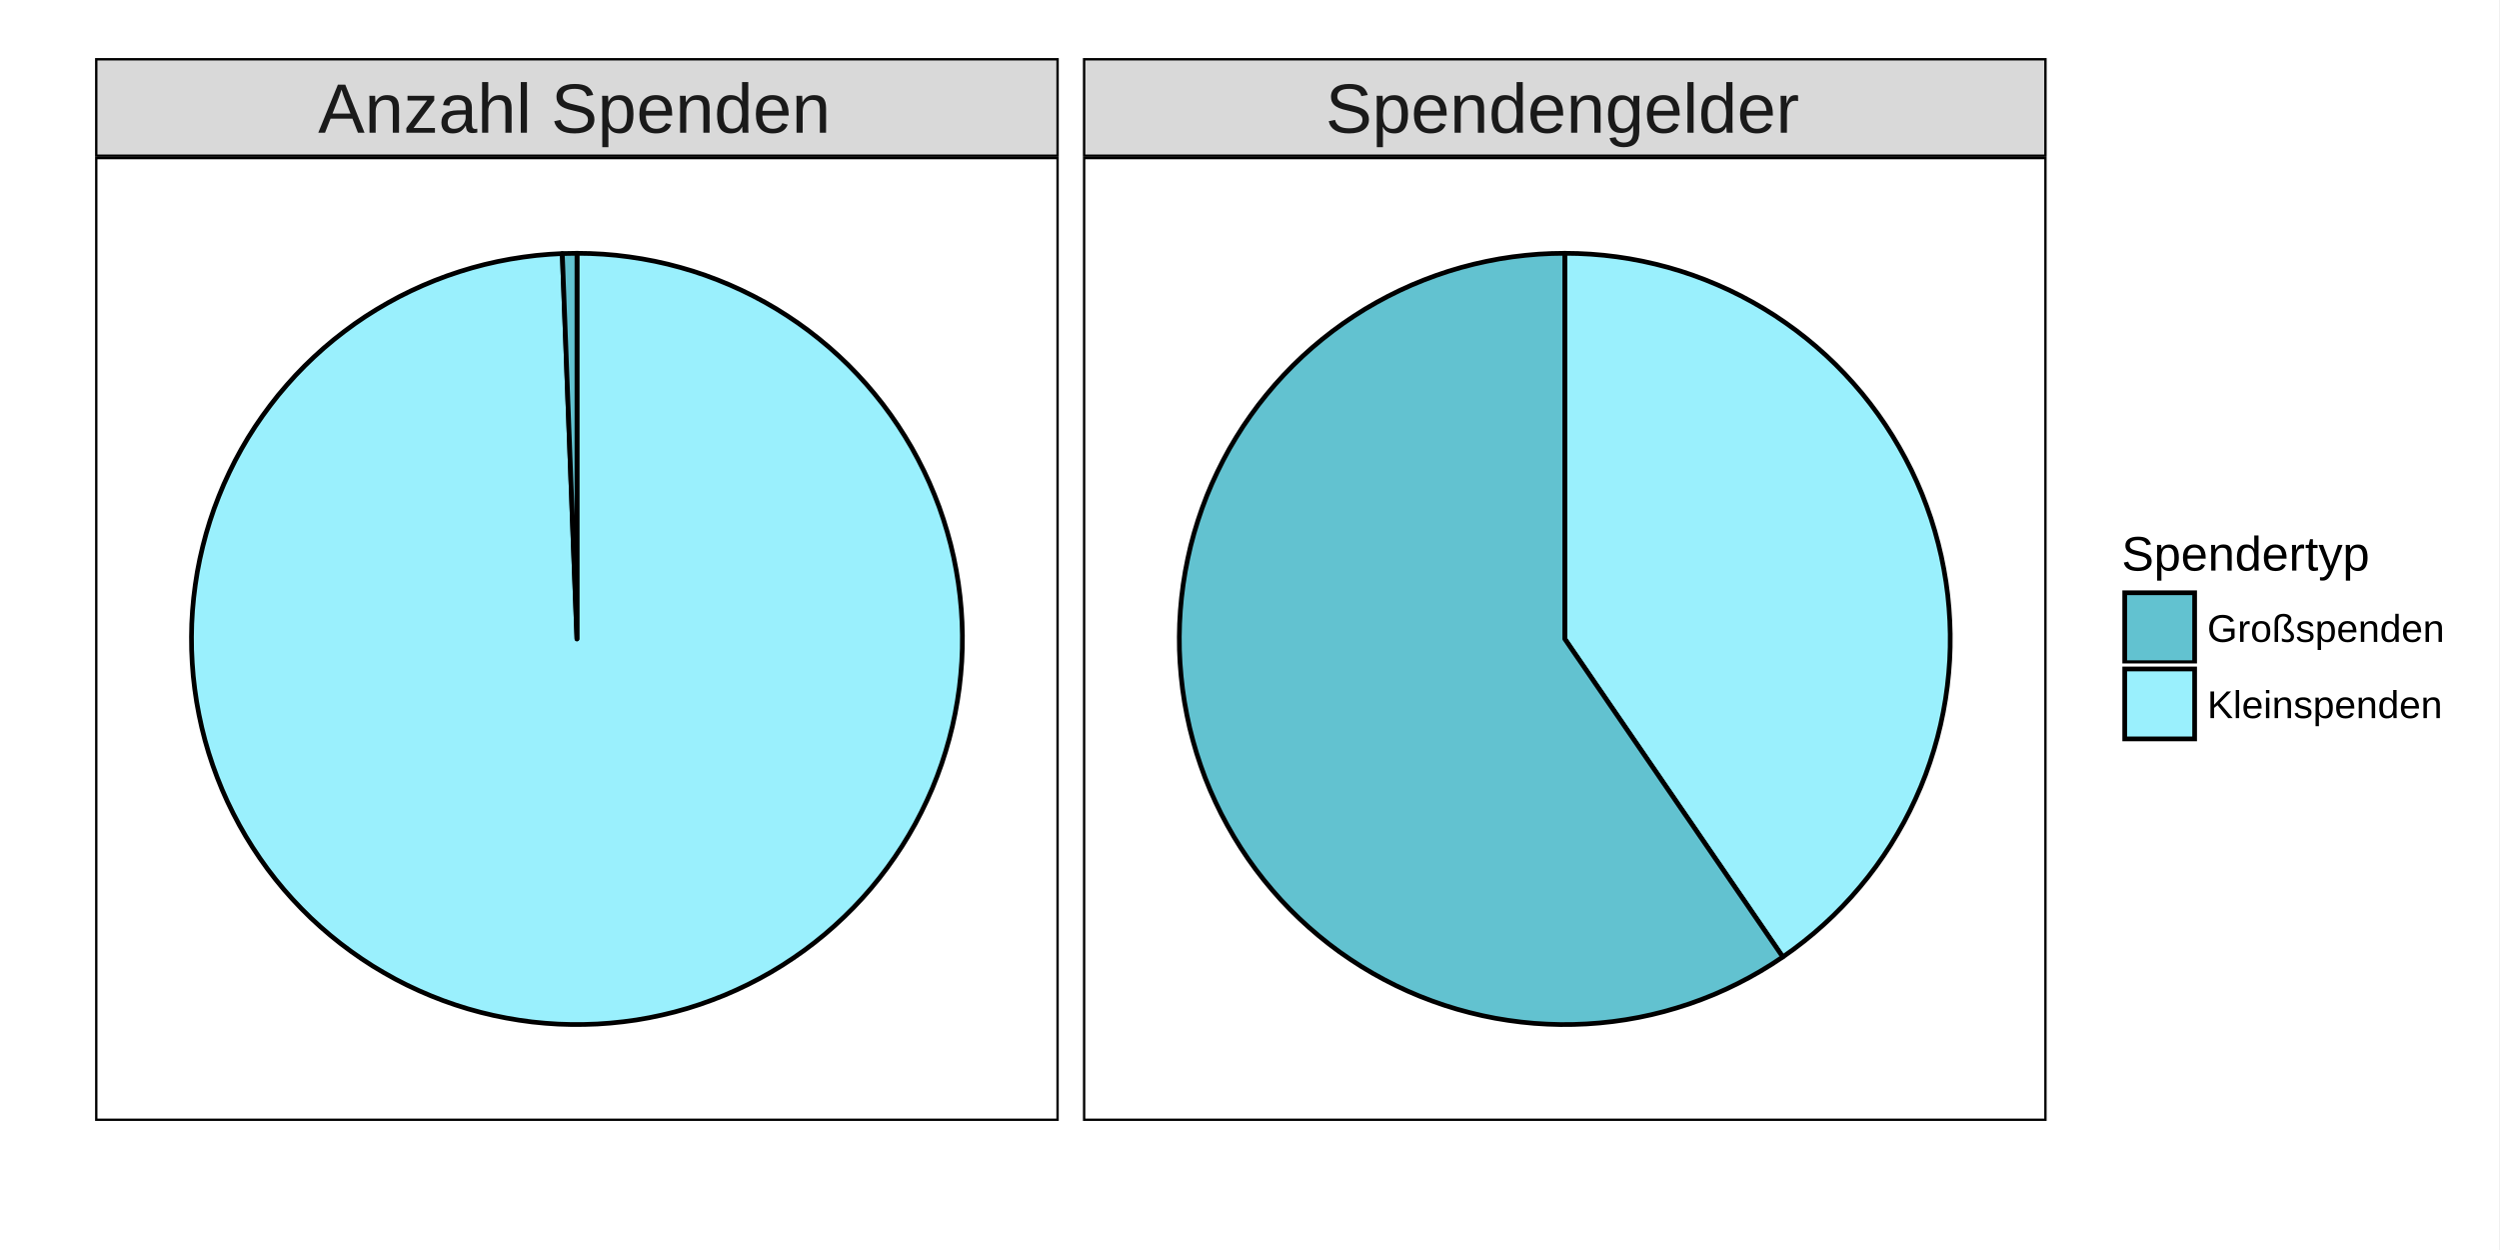
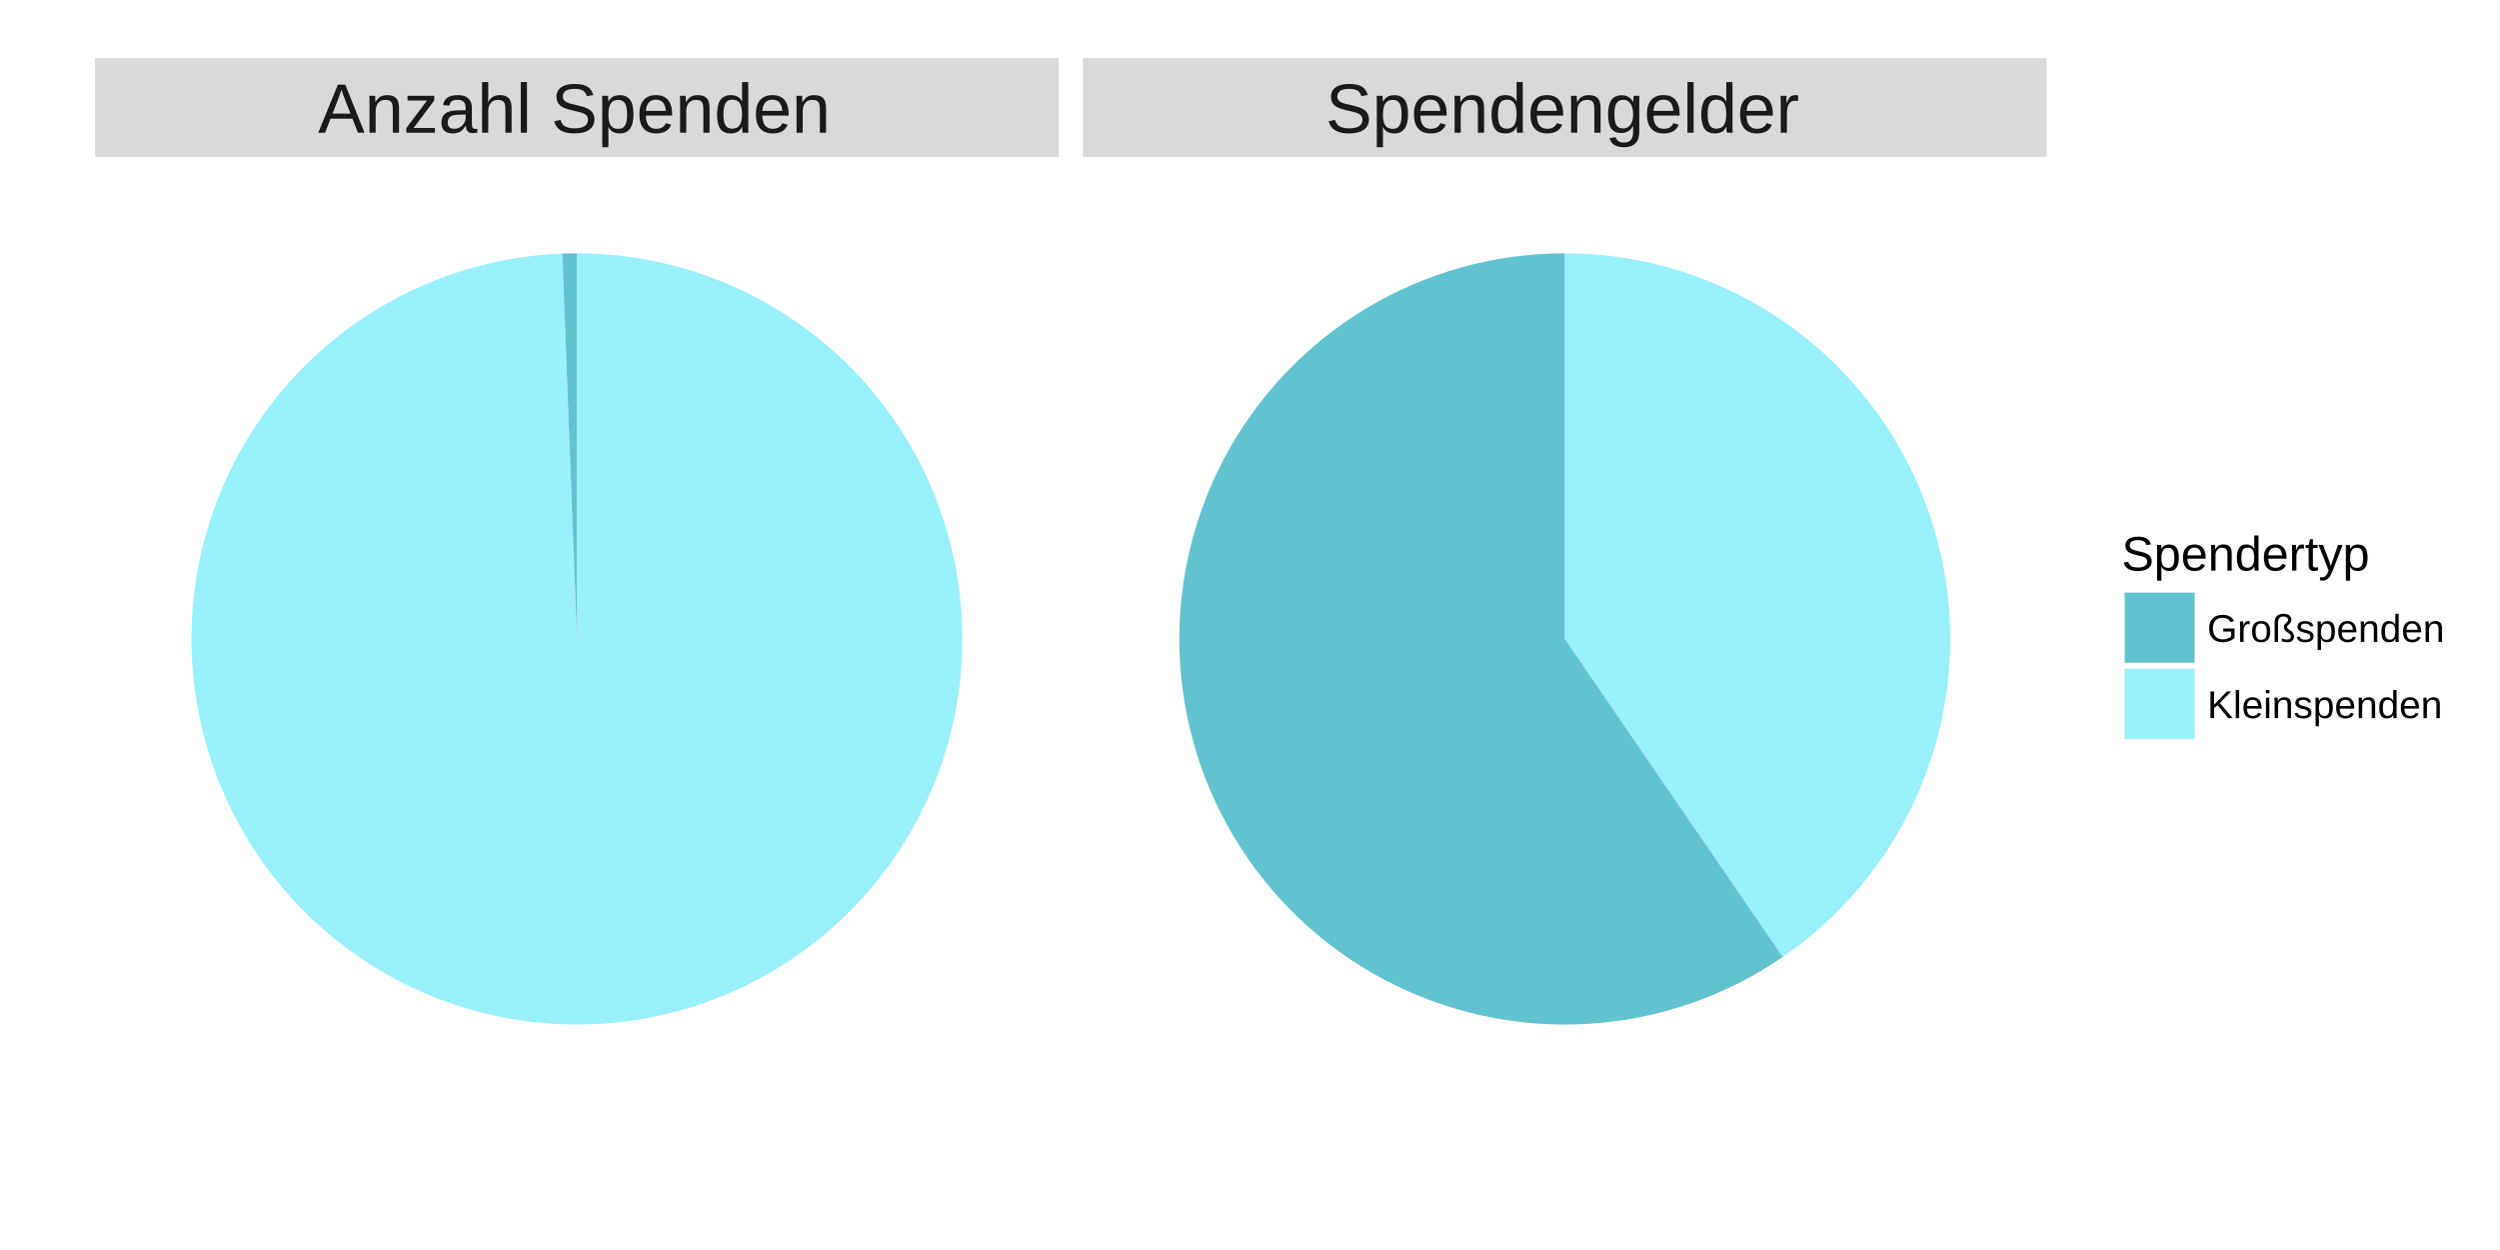
<svg xmlns="http://www.w3.org/2000/svg" viewBox="0 0 566.93 283.46">
  <defs>
    <style type="text/css">
    line, polyline, path, rect, circle {
      fill: none;
      stroke: #000000;
      stroke-linecap: round;
      stroke-linejoin: round;
      stroke-miterlimit: 10.00;
    }
  </style>
  </defs>
  <rect width="100%" height="100%" style="stroke: none; fill: #FFFFFF;" />
  <defs>
    <clipPath id="cpMHw1NjYuOTI5fDI3NS43Nzd8Ny42ODgwNQ==">
      <rect x="0.00" y="7.69" width="566.93" height="268.09" />
    </clipPath>
  </defs>
  <rect x="0.00" y="7.69" width="566.93" height="268.09" style="stroke-width: 1.07; stroke: #FFFFFF; fill: #FFFFFF;" clip-path="url(#cpMHw1NjYuOTI5fDI3NS43Nzd8Ny42ODgwNQ==)" />
  <defs>
    <clipPath id="cpMHw1NjYuOTI5fDI4My40NjV8MA==">
      <rect x="0.00" y="0.00" width="566.93" height="283.46" />
    </clipPath>
  </defs>
  <defs>
    <clipPath id="cpMjEuNTczNnwyNDAuMTk3fDI1NC4yMDN8MzUuNTc5NQ==">
      <rect x="21.57" y="35.58" width="218.62" height="218.62" />
    </clipPath>
  </defs>
-   <rect x="21.57" y="35.58" width="218.62" height="218.62" style="stroke-width: 1.07; fill: #FFFFFF;" clip-path="url(#cpMjEuNTczNnwyNDAuMTk3fDI1NC4yMDN8MzUuNTc5NQ==)" />
-   <polyline points="130.89,144.89 130.77,141.88 130.66,138.86 130.54,135.85 130.43,132.84 130.31,129.82 130.20,126.81 130.08,123.80 129.97,120.78 129.85,117.77 129.74,114.76 129.63,111.74 129.51,108.73 129.40,105.72 129.28,102.70 129.17,99.69 129.05,96.68 128.94,93.66 128.82,90.65 128.71,87.64 128.59,84.62 128.48,81.61 128.37,78.60 128.25,75.58 128.14,72.57 128.02,69.56 127.91,66.54 127.79,63.53 127.68,60.52 127.56,57.50 124.60,57.67 121.64,57.93 118.70,58.30 115.77,58.76 112.85,59.32 109.96,59.98 107.09,60.74 104.25,61.60 101.44,62.55 98.66,63.60 95.92,64.74 93.22,65.97 90.56,67.29 87.95,68.71 85.39,70.21 82.88,71.79 80.43,73.46 78.04,75.22 75.70,77.05 73.43,78.96 71.23,80.95 69.09,83.01 67.03,85.14 65.04,87.35 63.12,89.61 61.29,91.95 59.53,94.34 57.85,96.79 56.26,99.29 54.76,101.85 53.34,104.46 52.02,107.12 50.78,109.81 49.64,112.55 48.58,115.33 47.63,118.14 46.77,120.98 46.01,123.85 45.34,126.74 44.77,129.65 44.31,132.58 43.94,135.53 43.67,138.48 43.50,141.45 43.44,144.41 43.47,147.38 43.61,150.35 43.84,153.31 44.18,156.26 44.61,159.19 45.15,162.11 45.78,165.01 46.51,167.89 47.34,170.74 48.27,173.56 49.29,176.34 50.40,179.09 51.61,181.81 52.91,184.47 54.30,187.10 55.77,189.67 57.34,192.20 58.98,194.66 60.71,197.08 62.52,199.43 64.41,201.72 66.38,203.94 68.42,206.09 70.53,208.18 72.72,210.19 74.97,212.13 77.28,213.98 79.66,215.76 82.09,217.46 84.58,219.08 87.13,220.60 89.72,222.05 92.36,223.40 95.05,224.66 97.78,225.83 100.54,226.91 103.34,227.89 106.17,228.78 109.04,229.57 111.92,230.26 114.83,230.85 117.76,231.35 120.70,231.75 123.65,232.04 126.61,232.24 129.58,232.33 132.55,232.32 135.51,232.22 138.47,232.01 141.43,231.70 144.37,231.30 147.29,230.79 150.19,230.18 153.08,229.48 155.94,228.68 158.76,227.78 161.56,226.78 164.32,225.70 167.05,224.51 169.73,223.24 172.36,221.88 174.95,220.43 177.49,218.89 179.97,217.26 182.40,215.56 184.77,213.77 187.08,211.90 189.32,209.95 191.49,207.93 193.60,205.84 195.63,203.68 197.59,201.45 199.47,199.15 201.27,196.79 202.99,194.37 204.63,191.90 206.18,189.37 207.65,186.79 209.02,184.16 210.31,181.48 211.51,178.77 212.61,176.01 213.62,173.22 214.53,170.40 215.35,167.54 216.07,164.67 216.69,161.76 217.21,158.84 217.64,155.90 217.96,152.95 218.19,149.99 218.31,147.03 218.33,144.06 218.25,141.09 218.07,138.13 217.79,135.18 217.41,132.23 216.93,129.30 216.36,126.39 215.68,123.50 214.90,120.64 214.03,117.80 213.07,114.99 212.00,112.22 210.85,109.49 209.60,106.80 208.26,104.15 206.84,101.54 205.32,98.99 203.72,96.49 202.04,94.05 200.27,91.66 198.42,89.34 196.50,87.08 194.50,84.89 192.43,82.76 190.28,80.71 188.07,78.73 185.79,76.83 183.45,75.00 181.05,73.26 178.59,71.60 176.08,70.02 173.51,68.53 170.89,67.13 168.23,65.82 165.53,64.60 162.78,63.47 160.00,62.43 157.19,61.49 154.34,60.65 151.47,59.90 148.57,59.25 145.65,58.70 142.72,58.25 139.77,57.89 136.82,57.64 133.85,57.49 130.89,57.44 130.89,60.46 130.89,63.47 130.89,66.49 130.89,69.50 130.89,72.52 130.89,75.53 130.89,78.55 130.89,81.57 130.89,84.58 130.89,87.60 130.89,90.61 130.89,93.63 130.89,96.64 130.89,99.66 130.89,102.67 130.89,105.69 130.89,108.71 130.89,111.72 130.89,114.74 130.89,117.75 130.89,120.77 130.89,123.78 130.89,126.80 130.89,129.81 130.89,132.83 130.89,135.84 130.89,138.86 130.89,141.88 130.89,144.89 130.89,144.89 " style="stroke-width: 1.07; fill: #9AF0FD;" clip-path="url(#cpMjEuNTczNnwyNDAuMTk3fDI1NC4yMDN8MzUuNTc5NQ==)" />
-   <polyline points="130.89,144.89 130.89,141.88 130.89,138.86 130.89,135.84 130.89,132.83 130.89,129.81 130.89,126.80 130.89,123.78 130.89,120.77 130.89,117.75 130.89,114.74 130.89,111.72 130.89,108.71 130.89,105.69 130.89,102.67 130.89,99.66 130.89,96.64 130.89,93.63 130.89,90.61 130.89,87.60 130.89,84.58 130.89,81.57 130.89,78.55 130.89,75.53 130.89,72.52 130.89,69.50 130.89,66.49 130.89,63.47 130.89,60.46 130.89,57.44 127.56,57.50 127.68,60.52 127.79,63.53 127.91,66.54 128.02,69.56 128.14,72.57 128.25,75.58 128.37,78.60 128.48,81.61 128.59,84.62 128.71,87.64 128.82,90.65 128.94,93.66 129.05,96.68 129.17,99.69 129.28,102.70 129.40,105.72 129.51,108.73 129.63,111.74 129.74,114.76 129.85,117.77 129.97,120.78 130.08,123.80 130.20,126.81 130.31,129.82 130.43,132.84 130.54,135.85 130.66,138.86 130.77,141.88 130.89,144.89 130.89,144.89 " style="stroke-width: 1.07; fill: #62C2D0;" clip-path="url(#cpMjEuNTczNnwyNDAuMTk3fDI1NC4yMDN8MzUuNTc5NQ==)" />
+   <rect x="21.57" y="35.58" width="218.62" height="218.62" style="stroke-width: 1.07; stroke: none; fill: #FFFFFF;" clip-path="url(#cpMjEuNTczNnwyNDAuMTk3fDI1NC4yMDN8MzUuNTc5NQ==)" />
+   <polyline points="130.89,144.89 130.77,141.88 130.66,138.86 130.54,135.85 130.43,132.84 130.31,129.82 130.20,126.81 130.08,123.80 129.97,120.78 129.85,117.77 129.74,114.76 129.63,111.74 129.51,108.73 129.40,105.72 129.28,102.70 129.17,99.69 129.05,96.68 128.94,93.66 128.82,90.65 128.71,87.64 128.59,84.62 128.48,81.61 128.37,78.60 128.25,75.58 128.14,72.57 128.02,69.56 127.91,66.54 127.79,63.53 127.68,60.52 127.56,57.50 124.60,57.67 121.64,57.93 118.70,58.30 115.77,58.76 112.85,59.32 109.96,59.98 107.09,60.74 104.25,61.60 101.44,62.55 98.66,63.60 95.92,64.74 93.22,65.97 90.56,67.29 87.95,68.71 85.39,70.21 82.88,71.79 80.43,73.46 78.04,75.22 75.70,77.05 73.43,78.96 71.23,80.95 69.09,83.01 67.03,85.14 65.04,87.35 63.12,89.61 61.29,91.95 59.53,94.34 57.85,96.79 56.26,99.29 54.76,101.85 53.34,104.46 52.02,107.12 50.78,109.81 49.64,112.55 48.58,115.33 47.63,118.14 46.77,120.98 46.01,123.85 45.34,126.74 44.77,129.65 44.31,132.58 43.94,135.53 43.67,138.48 43.50,141.45 43.44,144.41 43.47,147.38 43.61,150.35 43.84,153.31 44.18,156.26 44.61,159.19 45.15,162.11 45.78,165.01 46.51,167.89 47.34,170.74 48.27,173.56 49.29,176.34 50.40,179.09 51.61,181.81 52.91,184.47 54.30,187.10 55.77,189.67 57.34,192.20 58.98,194.66 60.71,197.08 62.52,199.43 64.41,201.72 66.38,203.94 68.42,206.09 70.53,208.18 72.72,210.19 74.97,212.13 77.28,213.98 79.66,215.76 82.09,217.46 84.58,219.08 87.13,220.60 89.72,222.05 92.36,223.40 95.05,224.66 97.78,225.83 100.54,226.91 103.34,227.89 106.17,228.78 109.04,229.57 111.92,230.26 114.83,230.85 117.76,231.35 120.70,231.75 123.65,232.04 126.61,232.24 129.58,232.33 132.55,232.32 135.51,232.22 138.47,232.01 141.43,231.70 144.37,231.30 147.29,230.79 150.19,230.18 153.08,229.48 155.94,228.68 158.76,227.78 161.56,226.78 164.32,225.70 167.05,224.51 169.73,223.24 172.36,221.88 174.95,220.43 177.49,218.89 179.97,217.26 182.40,215.56 184.77,213.77 187.08,211.90 189.32,209.95 191.49,207.93 193.60,205.84 195.63,203.68 197.59,201.45 199.47,199.15 201.27,196.79 202.99,194.37 204.63,191.90 206.18,189.37 207.65,186.79 209.02,184.16 210.31,181.48 211.51,178.77 212.61,176.01 213.62,173.22 214.53,170.40 215.35,167.54 216.07,164.67 216.69,161.76 217.21,158.84 217.64,155.90 217.96,152.95 218.19,149.99 218.31,147.03 218.33,144.06 218.25,141.09 218.07,138.13 217.79,135.18 217.41,132.23 216.93,129.30 216.36,126.39 215.68,123.50 214.90,120.64 214.03,117.80 213.07,114.99 212.00,112.22 210.85,109.49 209.60,106.80 208.26,104.15 206.84,101.54 205.32,98.99 203.72,96.49 202.04,94.05 200.27,91.66 198.42,89.34 196.50,87.08 194.50,84.89 192.43,82.76 190.28,80.71 188.07,78.73 185.79,76.83 183.45,75.00 181.05,73.26 178.59,71.60 176.08,70.02 173.51,68.53 170.89,67.13 168.23,65.82 165.53,64.60 162.78,63.47 160.00,62.43 157.19,61.49 154.34,60.65 151.47,59.90 148.57,59.25 145.65,58.70 142.72,58.25 139.77,57.89 136.82,57.64 133.85,57.49 130.89,57.44 130.89,60.46 130.89,63.47 130.89,66.49 130.89,69.50 130.89,72.52 130.89,75.53 130.89,78.55 130.89,81.57 130.89,84.58 130.89,87.60 130.89,90.61 130.89,93.63 130.89,96.64 130.89,99.66 130.89,102.67 130.89,105.69 130.89,108.71 130.89,111.72 130.89,114.74 130.89,117.75 130.89,120.77 130.89,123.78 130.89,126.80 130.89,129.81 130.89,132.83 130.89,135.84 130.89,138.86 130.89,141.88 130.89,144.89 130.89,144.89 " style="stroke-width: 1.07; stroke: none; fill: #9AF0FD;" clip-path="url(#cpMjEuNTczNnwyNDAuMTk3fDI1NC4yMDN8MzUuNTc5NQ==)" />
+   <polyline points="130.89,144.89 130.89,141.88 130.89,138.86 130.89,135.84 130.89,132.83 130.89,129.81 130.89,126.80 130.89,123.78 130.89,120.77 130.89,117.75 130.89,114.74 130.89,111.72 130.89,108.71 130.89,105.69 130.89,102.67 130.89,99.66 130.89,96.64 130.89,93.63 130.89,90.61 130.89,87.60 130.89,84.58 130.89,81.57 130.89,78.55 130.89,75.53 130.89,72.52 130.89,69.50 130.89,66.49 130.89,63.47 130.89,60.46 130.89,57.44 127.56,57.50 127.68,60.52 127.79,63.53 127.91,66.54 128.02,69.56 128.14,72.57 128.25,75.58 128.37,78.60 128.48,81.61 128.59,84.62 128.71,87.64 128.82,90.65 128.94,93.66 129.05,96.68 129.17,99.69 129.28,102.70 129.40,105.72 129.51,108.73 129.63,111.74 129.74,114.76 129.85,117.77 129.97,120.78 130.08,123.80 130.20,126.81 130.31,129.82 130.43,132.84 130.54,135.85 130.66,138.86 130.77,141.88 130.89,144.89 130.89,144.89 " style="stroke-width: 1.07; stroke: none; fill: #62C2D0;" clip-path="url(#cpMjEuNTczNnwyNDAuMTk3fDI1NC4yMDN8MzUuNTc5NQ==)" />
  <defs>
    <clipPath id="cpMHw1NjYuOTI5fDI4My40NjV8MA==">
      <rect x="0.00" y="0.00" width="566.93" height="283.46" />
    </clipPath>
  </defs>
  <defs>
    <clipPath id="cpMjQ1LjY3Nnw0NjQuM3wyNTQuMjAzfDM1LjU3OTU=">
      <rect x="245.68" y="35.58" width="218.62" height="218.62" />
    </clipPath>
  </defs>
-   <rect x="245.68" y="35.58" width="218.62" height="218.62" style="stroke-width: 1.07; fill: #FFFFFF;" clip-path="url(#cpMjQ1LjY3Nnw0NjQuM3wyNTQuMjAzfDM1LjU3OTU=)" />
-   <polyline points="354.99,144.89 356.69,147.38 358.40,149.86 360.11,152.35 361.81,154.84 363.52,157.32 365.22,159.81 366.93,162.30 368.63,164.78 370.34,167.27 372.05,169.76 373.75,172.24 375.46,174.73 377.16,177.22 378.87,179.70 380.57,182.19 382.28,184.68 383.99,187.16 385.69,189.65 387.40,192.14 389.10,194.62 390.81,197.11 392.51,199.60 394.22,202.09 395.93,204.57 397.63,207.06 399.34,209.55 401.04,212.03 402.75,214.52 404.45,217.01 406.87,215.29 409.22,213.49 411.51,211.62 413.74,209.66 415.90,207.64 417.99,205.54 420.01,203.37 421.95,201.13 423.82,198.83 425.61,196.47 427.31,194.05 428.94,191.57 430.47,189.04 431.93,186.46 433.29,183.83 434.56,181.16 435.75,178.44 436.84,175.69 437.83,172.90 438.73,170.08 439.54,167.23 440.25,164.35 440.86,161.45 441.37,158.53 441.78,155.60 442.09,152.66 442.31,149.70 442.42,146.74 442.43,143.78 442.34,140.82 442.15,137.86 441.87,134.92 441.48,131.98 440.99,129.06 440.41,126.15 439.72,123.27 438.94,120.41 438.07,117.59 437.09,114.79 436.03,112.02 434.87,109.30 433.62,106.61 432.27,103.97 430.84,101.38 429.33,98.84 427.73,96.35 426.04,93.91 424.27,91.53 422.43,89.22 420.50,86.97 418.50,84.78 416.43,82.66 414.29,80.62 412.08,78.65 409.80,76.75 407.46,74.93 405.06,73.20 402.61,71.54 400.09,69.97 397.53,68.49 394.92,67.09 392.26,65.78 389.56,64.57 386.82,63.44 384.05,62.41 381.24,61.47 378.40,60.63 375.53,59.89 372.64,59.24 369.73,58.69 366.80,58.24 363.86,57.89 360.91,57.64 357.95,57.49 354.99,57.44 354.99,60.46 354.99,63.47 354.99,66.49 354.99,69.50 354.99,72.52 354.99,75.53 354.99,78.55 354.99,81.57 354.99,84.58 354.99,87.60 354.99,90.61 354.99,93.63 354.99,96.64 354.99,99.66 354.99,102.67 354.99,105.69 354.99,108.71 354.99,111.72 354.99,114.74 354.99,117.75 354.99,120.77 354.99,123.78 354.99,126.80 354.99,129.81 354.99,132.83 354.99,135.84 354.99,138.86 354.99,141.88 354.99,144.89 354.99,144.89 " style="stroke-width: 1.07; fill: #9AF0FD;" clip-path="url(#cpMjQ1LjY3Nnw0NjQuM3wyNTQuMjAzfDM1LjU3OTU=)" />
-   <polyline points="354.99,144.89 354.99,141.88 354.99,138.86 354.99,135.84 354.99,132.83 354.99,129.81 354.99,126.80 354.99,123.78 354.99,120.77 354.99,117.75 354.99,114.74 354.99,111.72 354.99,108.71 354.99,105.69 354.99,102.67 354.99,99.66 354.99,96.64 354.99,93.63 354.99,90.61 354.99,87.60 354.99,84.58 354.99,81.57 354.99,78.55 354.99,75.53 354.99,72.52 354.99,69.50 354.99,66.49 354.99,63.47 354.99,60.46 354.99,57.44 352.01,57.49 349.04,57.64 346.08,57.90 343.12,58.25 340.18,58.70 337.26,59.26 334.36,59.91 331.48,60.66 328.62,61.51 325.80,62.46 323.02,63.50 320.27,64.63 317.56,65.86 314.89,67.18 312.27,68.59 309.70,70.08 307.18,71.67 304.71,73.34 302.31,75.09 299.97,76.92 297.69,78.83 295.47,80.82 293.33,82.88 291.25,85.02 289.25,87.22 287.33,89.49 285.48,91.82 283.72,94.22 282.03,96.67 280.44,99.18 278.92,101.74 277.50,104.36 276.17,107.02 274.92,109.72 273.77,112.46 272.72,115.24 271.76,118.06 270.89,120.91 270.12,123.78 269.46,126.68 268.89,129.60 268.42,132.54 268.05,135.49 267.78,138.46 267.61,141.43 267.54,144.40 267.57,147.38 267.71,150.35 267.95,153.31 268.28,156.27 268.72,159.21 269.26,162.14 269.89,165.05 270.63,167.93 271.46,170.79 272.39,173.61 273.41,176.41 274.53,179.16 275.75,181.88 277.05,184.55 278.45,187.18 279.93,189.76 281.50,192.29 283.15,194.76 284.89,197.18 286.71,199.53 288.61,201.82 290.58,204.05 292.63,206.20 294.76,208.29 296.95,210.30 299.21,212.24 301.53,214.10 303.91,215.88 306.36,217.57 308.86,219.19 311.41,220.71 314.02,222.15 316.67,223.50 319.37,224.76 322.10,225.92 324.88,226.99 327.69,227.97 330.53,228.85 333.40,229.63 336.30,230.32 339.22,230.91 342.15,231.39 345.10,231.78 348.06,232.07 351.03,232.25 354.01,232.34 356.98,232.32 359.95,232.20 362.92,231.98 365.88,231.66 368.83,231.24 371.76,230.72 374.67,230.10 377.55,229.38 380.41,228.56 383.25,227.65 386.04,226.64 388.81,225.54 391.53,224.34 394.21,223.05 396.85,221.67 399.44,220.20 401.97,218.65 404.45,217.01 402.75,214.52 401.04,212.03 399.34,209.55 397.63,207.06 395.93,204.57 394.22,202.09 392.51,199.60 390.81,197.11 389.10,194.62 387.40,192.14 385.69,189.65 383.99,187.16 382.28,184.68 380.57,182.19 378.87,179.70 377.16,177.22 375.46,174.73 373.75,172.24 372.05,169.76 370.34,167.27 368.63,164.78 366.93,162.30 365.22,159.81 363.52,157.32 361.81,154.84 360.11,152.35 358.40,149.86 356.69,147.38 354.99,144.89 354.99,144.89 " style="stroke-width: 1.07; fill: #62C2D0;" clip-path="url(#cpMjQ1LjY3Nnw0NjQuM3wyNTQuMjAzfDM1LjU3OTU=)" />
+   <rect x="245.68" y="35.58" width="218.62" height="218.62" style="stroke-width: 1.07; stroke: none; fill: #FFFFFF;" clip-path="url(#cpMjQ1LjY3Nnw0NjQuM3wyNTQuMjAzfDM1LjU3OTU=)" />
+   <polyline points="354.99,144.89 356.69,147.38 358.40,149.86 360.11,152.35 361.81,154.84 363.52,157.32 365.22,159.81 366.93,162.30 368.63,164.78 370.34,167.27 372.05,169.76 373.75,172.24 375.46,174.73 377.16,177.22 378.87,179.70 380.57,182.19 382.28,184.68 383.99,187.16 385.69,189.65 387.40,192.14 389.10,194.62 390.81,197.11 392.51,199.60 394.22,202.09 395.93,204.57 397.63,207.06 399.34,209.55 401.04,212.03 402.75,214.52 404.45,217.01 406.87,215.29 409.22,213.49 411.51,211.62 413.74,209.66 415.90,207.64 417.99,205.54 420.01,203.37 421.95,201.13 423.82,198.83 425.61,196.47 427.31,194.05 428.94,191.57 430.47,189.04 431.93,186.46 433.29,183.83 434.56,181.16 435.75,178.44 436.84,175.69 437.83,172.90 438.73,170.08 439.54,167.23 440.25,164.35 440.86,161.45 441.37,158.53 441.78,155.60 442.09,152.66 442.31,149.70 442.42,146.74 442.43,143.78 442.34,140.82 442.15,137.86 441.87,134.92 441.48,131.98 440.99,129.06 440.41,126.15 439.72,123.27 438.94,120.41 438.07,117.59 437.09,114.79 436.03,112.02 434.87,109.30 433.62,106.61 432.27,103.97 430.84,101.38 429.33,98.84 427.73,96.35 426.04,93.91 424.27,91.53 422.43,89.22 420.50,86.97 418.50,84.78 416.43,82.66 414.29,80.62 412.08,78.65 409.80,76.75 407.46,74.93 405.06,73.20 402.61,71.54 400.09,69.97 397.53,68.49 394.92,67.09 392.26,65.78 389.56,64.57 386.82,63.44 384.05,62.41 381.24,61.47 378.40,60.63 375.53,59.89 372.64,59.24 369.73,58.69 366.80,58.24 363.86,57.89 360.91,57.64 357.95,57.49 354.99,57.44 354.99,60.46 354.99,63.47 354.99,66.49 354.99,69.50 354.99,72.52 354.99,75.53 354.99,78.55 354.99,81.57 354.99,84.58 354.99,87.60 354.99,90.61 354.99,93.63 354.99,96.64 354.99,99.66 354.99,102.67 354.99,105.69 354.99,108.71 354.99,111.72 354.99,114.74 354.99,117.75 354.99,120.77 354.99,123.78 354.99,126.80 354.99,129.81 354.99,132.83 354.99,135.84 354.99,138.86 354.99,141.88 354.99,144.89 354.99,144.89 " style="stroke-width: 1.07; stroke: none; fill: #9AF0FD;" clip-path="url(#cpMjQ1LjY3Nnw0NjQuM3wyNTQuMjAzfDM1LjU3OTU=)" />
+   <polyline points="354.99,144.89 354.99,141.88 354.99,138.86 354.99,135.84 354.99,132.83 354.99,129.81 354.99,126.80 354.99,123.78 354.99,120.77 354.99,117.75 354.99,114.74 354.99,111.72 354.99,108.71 354.99,105.69 354.99,102.67 354.99,99.66 354.99,96.64 354.99,93.63 354.99,90.61 354.99,87.60 354.99,84.58 354.99,81.57 354.99,78.55 354.99,75.53 354.99,72.52 354.99,69.50 354.99,66.49 354.99,63.47 354.99,60.46 354.99,57.44 352.01,57.49 349.04,57.64 346.08,57.90 343.12,58.25 340.18,58.70 337.26,59.26 334.36,59.91 331.48,60.66 328.62,61.51 325.80,62.46 323.02,63.50 320.27,64.63 317.56,65.86 314.89,67.18 312.27,68.59 309.70,70.08 307.18,71.67 304.71,73.34 302.31,75.09 299.97,76.92 297.69,78.83 295.47,80.82 293.33,82.88 291.25,85.02 289.25,87.22 287.33,89.49 285.48,91.82 283.72,94.22 282.03,96.67 280.44,99.18 278.92,101.74 277.50,104.36 276.17,107.02 274.92,109.72 273.77,112.46 272.72,115.24 271.76,118.06 270.89,120.91 270.12,123.78 269.46,126.68 268.89,129.60 268.42,132.54 268.05,135.49 267.78,138.46 267.61,141.43 267.54,144.40 267.57,147.38 267.71,150.35 267.95,153.31 268.28,156.27 268.72,159.21 269.26,162.14 269.89,165.05 270.63,167.93 271.46,170.79 272.39,173.61 273.41,176.41 274.53,179.16 275.75,181.88 277.05,184.55 278.45,187.18 279.93,189.76 281.50,192.29 283.15,194.76 284.89,197.18 286.71,199.53 288.61,201.82 290.58,204.05 292.63,206.20 294.76,208.29 296.95,210.30 299.21,212.24 301.53,214.10 303.91,215.88 306.36,217.57 308.86,219.19 311.41,220.71 314.02,222.15 316.67,223.50 319.37,224.76 322.10,225.92 324.88,226.99 327.69,227.97 330.53,228.85 333.40,229.63 336.30,230.32 339.22,230.91 342.15,231.39 345.10,231.78 348.06,232.07 351.03,232.25 354.01,232.34 356.98,232.32 359.95,232.20 362.92,231.98 365.88,231.66 368.83,231.24 371.76,230.72 374.67,230.10 377.55,229.38 380.41,228.56 383.25,227.65 386.04,226.64 388.81,225.54 391.53,224.34 394.21,223.05 396.85,221.67 399.44,220.20 401.97,218.65 404.45,217.01 402.75,214.52 401.04,212.03 399.34,209.55 397.63,207.06 395.93,204.57 394.22,202.09 392.51,199.60 390.81,197.11 389.10,194.62 387.40,192.14 385.69,189.65 383.99,187.16 382.28,184.68 380.57,182.19 378.87,179.70 377.16,177.22 375.46,174.73 373.75,172.24 372.05,169.76 370.34,167.27 368.63,164.78 366.93,162.30 365.22,159.81 363.52,157.32 361.81,154.84 360.11,152.35 358.40,149.86 356.69,147.38 354.99,144.89 354.99,144.89 " style="stroke-width: 1.07; stroke: none; fill: #62C2D0;" clip-path="url(#cpMjQ1LjY3Nnw0NjQuM3wyNTQuMjAzfDM1LjU3OTU=)" />
  <defs>
    <clipPath id="cpMHw1NjYuOTI5fDI4My40NjV8MA==">
      <rect x="0.00" y="0.00" width="566.93" height="283.46" />
    </clipPath>
  </defs>
  <defs>
    <clipPath id="cpMjEuNTczNnwyNDAuMTk3fDM1LjU3OTV8MTMuMTY3NQ==">
      <rect x="21.57" y="13.17" width="218.62" height="22.41" />
    </clipPath>
  </defs>
-   <rect x="21.57" y="13.17" width="218.62" height="22.41" style="stroke-width: 1.07; fill: #D9D9D9;" clip-path="url(#cpMjEuNTczNnwyNDAuMTk3fDM1LjU3OTV8MTMuMTY3NQ==)" />
+   <rect x="21.57" y="13.17" width="218.62" height="22.41" style="stroke-width: 1.07; stroke: none; fill: #D9D9D9;" clip-path="url(#cpMjEuNTczNnwyNDAuMTk3fDM1LjU3OTV8MTMuMTY3NQ==)" />
  <g clip-path="url(#cpMjEuNTczNnwyNDAuMTk3fDM1LjU3OTV8MTMuMTY3NQ==)">
    <text x="72.17" y="30.10" style="font-size: 15.84px; fill: #1A1A1A; font-family: Arial;" textLength="117.43px" lengthAdjust="spacingAndGlyphs">Anzahl Spenden</text>
  </g>
  <defs>
    <clipPath id="cpMHw1NjYuOTI5fDI4My40NjV8MA==">
      <rect x="0.00" y="0.00" width="566.93" height="283.46" />
    </clipPath>
  </defs>
  <defs>
    <clipPath id="cpMjQ1LjY3Nnw0NjQuM3wzNS41Nzk1fDEzLjE2NzU=">
      <rect x="245.68" y="13.17" width="218.62" height="22.41" />
    </clipPath>
  </defs>
-   <rect x="245.68" y="13.17" width="218.62" height="22.41" style="stroke-width: 1.07; fill: #D9D9D9;" clip-path="url(#cpMjQ1LjY3Nnw0NjQuM3wzNS41Nzk1fDEzLjE2NzU=)" />
+   <rect x="245.68" y="13.17" width="218.62" height="22.41" style="stroke-width: 1.07; stroke: none; fill: #D9D9D9;" clip-path="url(#cpMjQ1LjY3Nnw0NjQuM3wzNS41Nzk1fDEzLjE2NzU=)" />
  <g clip-path="url(#cpMjQ1LjY3Nnw0NjQuM3wzNS41Nzk1fDEzLjE2NzU=)">
    <text x="300.72" y="30.10" style="font-size: 15.84px; fill: #1A1A1A; font-family: Arial;" textLength="108.54px" lengthAdjust="spacingAndGlyphs">Spendengelder</text>
  </g>
  <defs>
    <clipPath id="cpMHw1NjYuOTI5fDI4My40NjV8MA==">
      <rect x="0.00" y="0.00" width="566.93" height="283.46" />
    </clipPath>
  </defs>
  <rect x="475.64" y="115.84" width="85.81" height="58.09" style="stroke-width: 1.07; stroke: none; fill: #FFFFFF;" clip-path="url(#cpMHw1NjYuOTI5fDI4My40NjV8MA==)" />
  <g clip-path="url(#cpMHw1NjYuOTI5fDI4My40NjV8MA==)">
    <text x="481.31" y="129.39" style="font-size: 11.00px; font-family: Arial;" textLength="56.26px" lengthAdjust="spacingAndGlyphs">Spendertyp</text>
  </g>
  <rect x="481.31" y="133.71" width="17.28" height="17.28" style="stroke-width: 1.07; stroke: #FFFFFF; fill: #F2F2F2;" clip-path="url(#cpMHw1NjYuOTI5fDI4My40NjV8MA==)" />
-   <rect x="482.02" y="134.42" width="15.86" height="15.86" style="stroke-width: 1.07; stroke-linejoin: miter; fill: #62C2D0;" clip-path="url(#cpMHw1NjYuOTI5fDI4My40NjV8MA==)" />
+   <rect x="482.02" y="134.42" width="15.86" height="15.86" style="stroke-width: 1.07; stroke: none; stroke-linejoin: miter; fill: #62C2D0;" clip-path="url(#cpMHw1NjYuOTI5fDI4My40NjV8MA==)" />
  <rect x="481.31" y="150.99" width="17.28" height="17.28" style="stroke-width: 1.07; stroke: #FFFFFF; fill: #F2F2F2;" clip-path="url(#cpMHw1NjYuOTI5fDI4My40NjV8MA==)" />
-   <rect x="482.02" y="151.70" width="15.86" height="15.86" style="stroke-width: 1.07; stroke-linejoin: miter; fill: #9AF0FD;" clip-path="url(#cpMHw1NjYuOTI5fDI4My40NjV8MA==)" />
+   <rect x="482.02" y="151.70" width="15.86" height="15.86" style="stroke-width: 1.07; stroke: none; stroke-linejoin: miter; fill: #9AF0FD;" clip-path="url(#cpMHw1NjYuOTI5fDI4My40NjV8MA==)" />
  <g clip-path="url(#cpMHw1NjYuOTI5fDI4My40NjV8MA==)">
    <text x="500.75" y="145.57" style="font-size: 8.80px; font-family: Arial;" textLength="55.03px" lengthAdjust="spacingAndGlyphs">Großspenden</text>
  </g>
  <g clip-path="url(#cpMHw1NjYuOTI5fDI4My40NjV8MA==)">
    <text x="500.75" y="162.85" style="font-size: 8.80px; font-family: Arial;" textLength="54.54px" lengthAdjust="spacingAndGlyphs">Kleinspenden</text>
  </g>
</svg>
